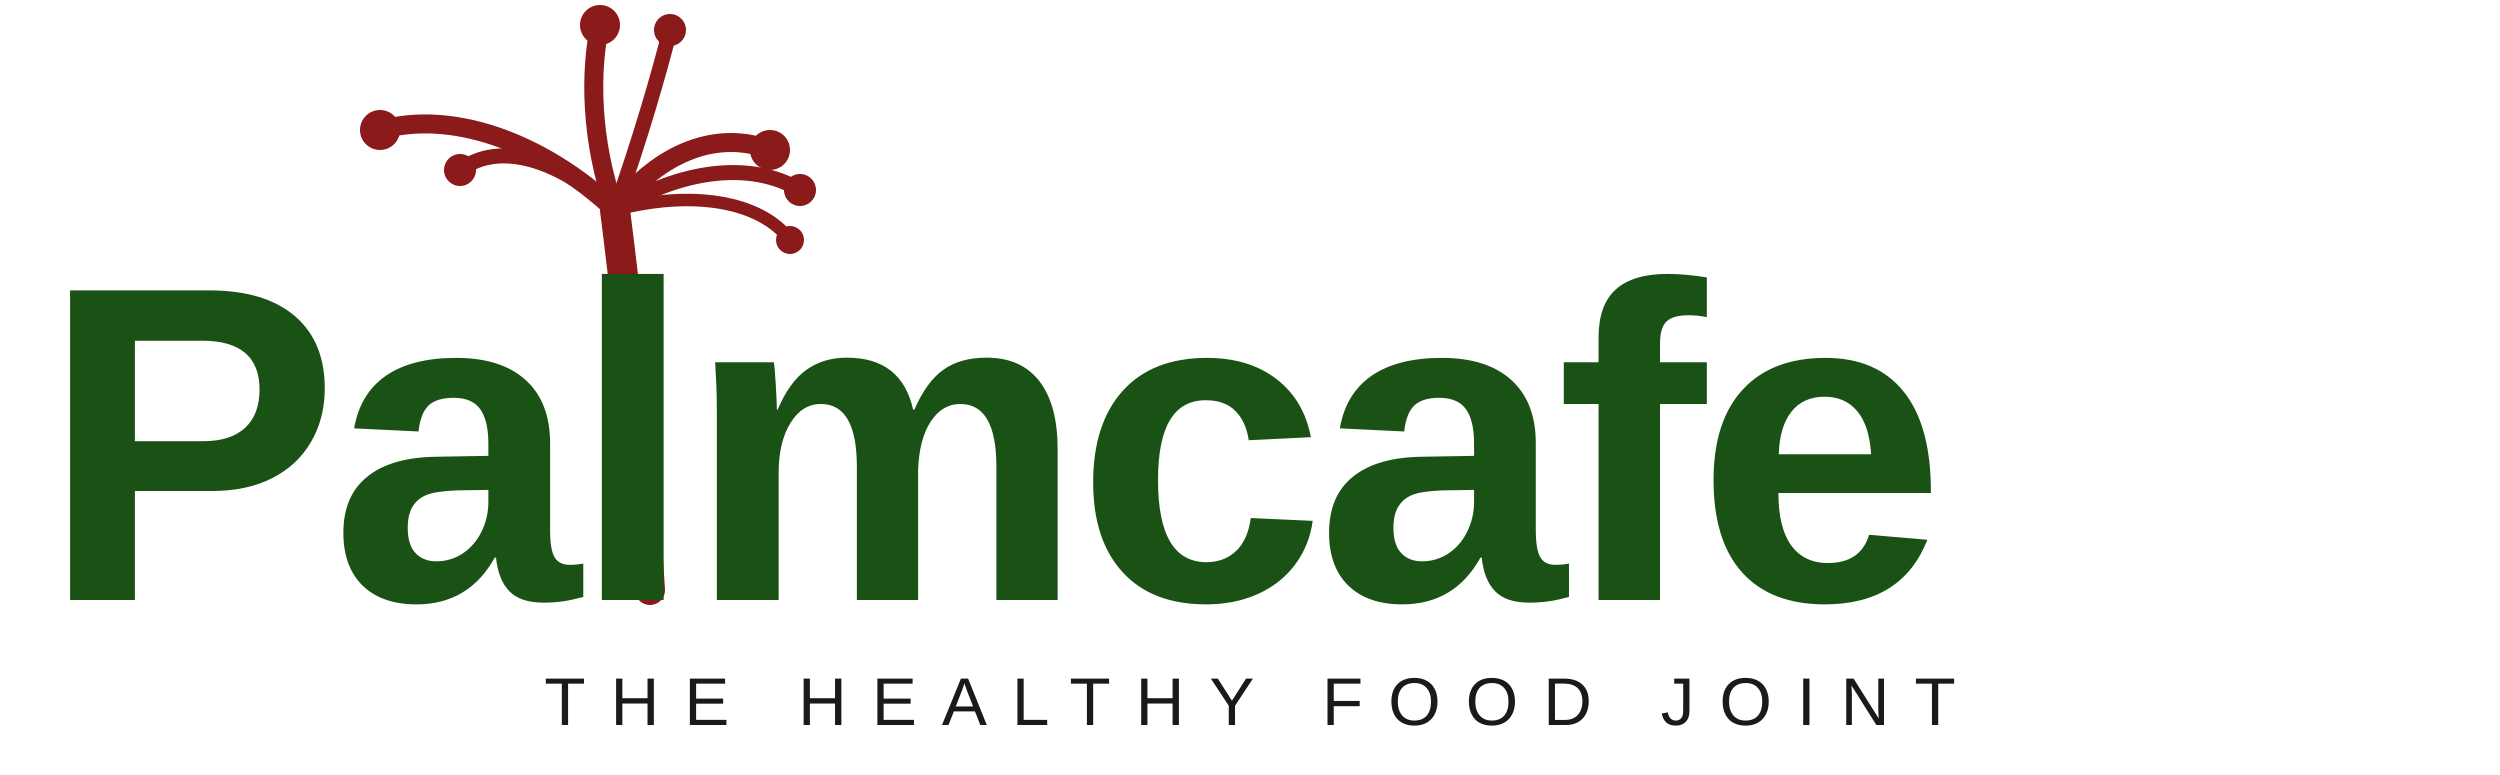
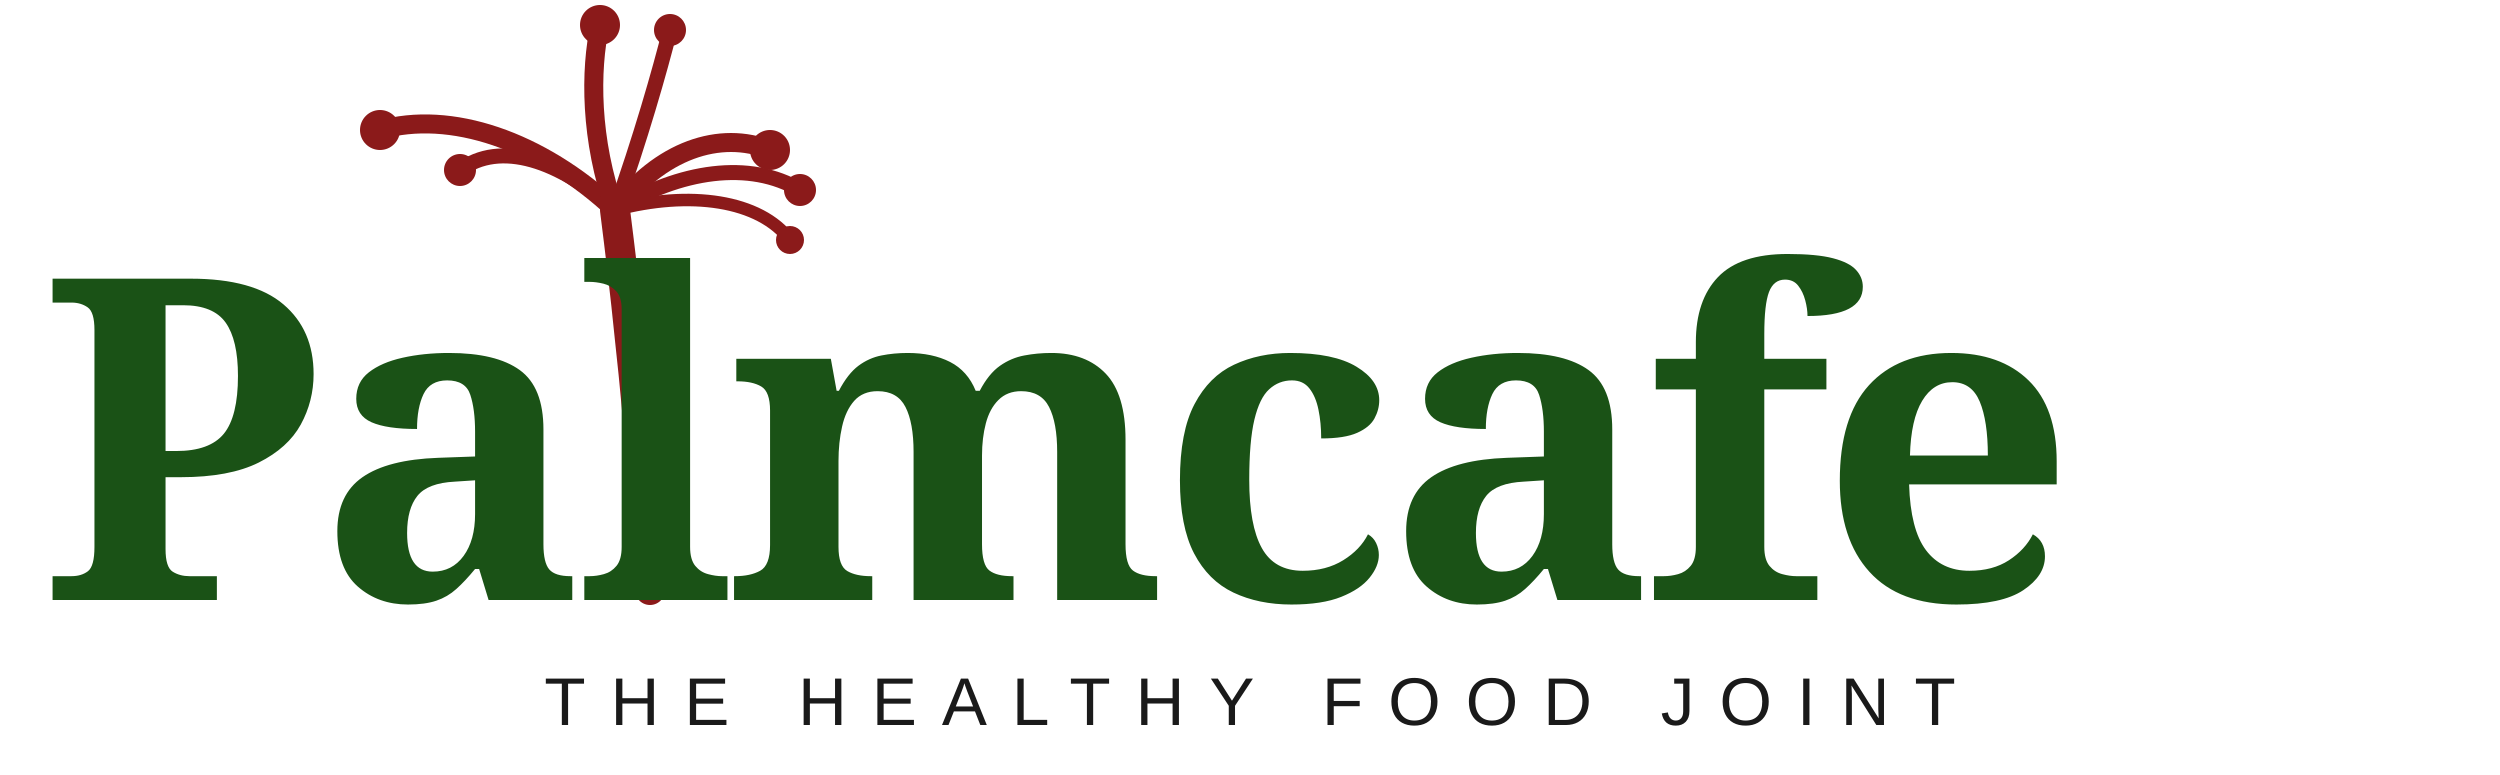
<svg xmlns="http://www.w3.org/2000/svg" viewBox="0 0 500 155">
  <defs>
    <style>
      .pc-text {
-         font-family: 'Arial Rounded MT Bold', 'Nunito', 'Varela Round', Arial, sans-serif;
+         font-family: 'Playfair Display', Georgia, serif;
        font-weight: 900;
        font-size: 90px;
        fill: #1a5216;
        letter-spacing: -2px;
      }
      .pc-sub {
        font-family: Arial, 'Helvetica Neue', sans-serif;
        font-weight: 500;
        font-size: 13.5px;
        fill: #1a1a1a;
        letter-spacing: 5px;
      }
    </style>
  </defs>
  <path d="M130 118 C129 102 128 86 126 68 C125 58 124 50 123 42" stroke="#8b1a1a" stroke-width="6" stroke-linecap="round" fill="none" />
  <path d="M123 42 C108 28 90 22 76 26" stroke="#8b1a1a" stroke-width="3.8" stroke-linecap="round" fill="none" />
  <path d="M123 42 C112 32 100 28 92 34" stroke="#8b1a1a" stroke-width="3" stroke-linecap="round" fill="none" />
  <path d="M123 42 C118 28 118 14 120 5" stroke="#8b1a1a" stroke-width="3.8" stroke-linecap="round" fill="none" />
  <path d="M123 42 C128 28 132 14 134 6" stroke="#8b1a1a" stroke-width="3" stroke-linecap="round" fill="none" />
  <path d="M123 42 C132 30 144 26 154 30" stroke="#8b1a1a" stroke-width="3.8" stroke-linecap="round" fill="none" />
  <path d="M123 42 C136 34 150 32 160 38" stroke="#8b1a1a" stroke-width="3" stroke-linecap="round" fill="none" />
  <path d="M123 42 C138 38 152 40 158 48" stroke="#8b1a1a" stroke-width="2.5" stroke-linecap="round" fill="none" />
  <circle cx="76" cy="26" r="4" fill="#8b1a1a" />
  <circle cx="92" cy="34" r="3.2" fill="#8b1a1a" />
  <circle cx="120" cy="5" r="4" fill="#8b1a1a" />
  <circle cx="134" cy="6" r="3.2" fill="#8b1a1a" />
  <circle cx="154" cy="30" r="4" fill="#8b1a1a" />
  <circle cx="160" cy="38" r="3.2" fill="#8b1a1a" />
  <circle cx="158" cy="48" r="2.8" fill="#8b1a1a" />
  <text x="8" y="120" class="pc-text">Palmcafe</text>
  <text x="250" y="145" class="pc-sub" text-anchor="middle">THE HEALTHY FOOD JOINT</text>
</svg>
